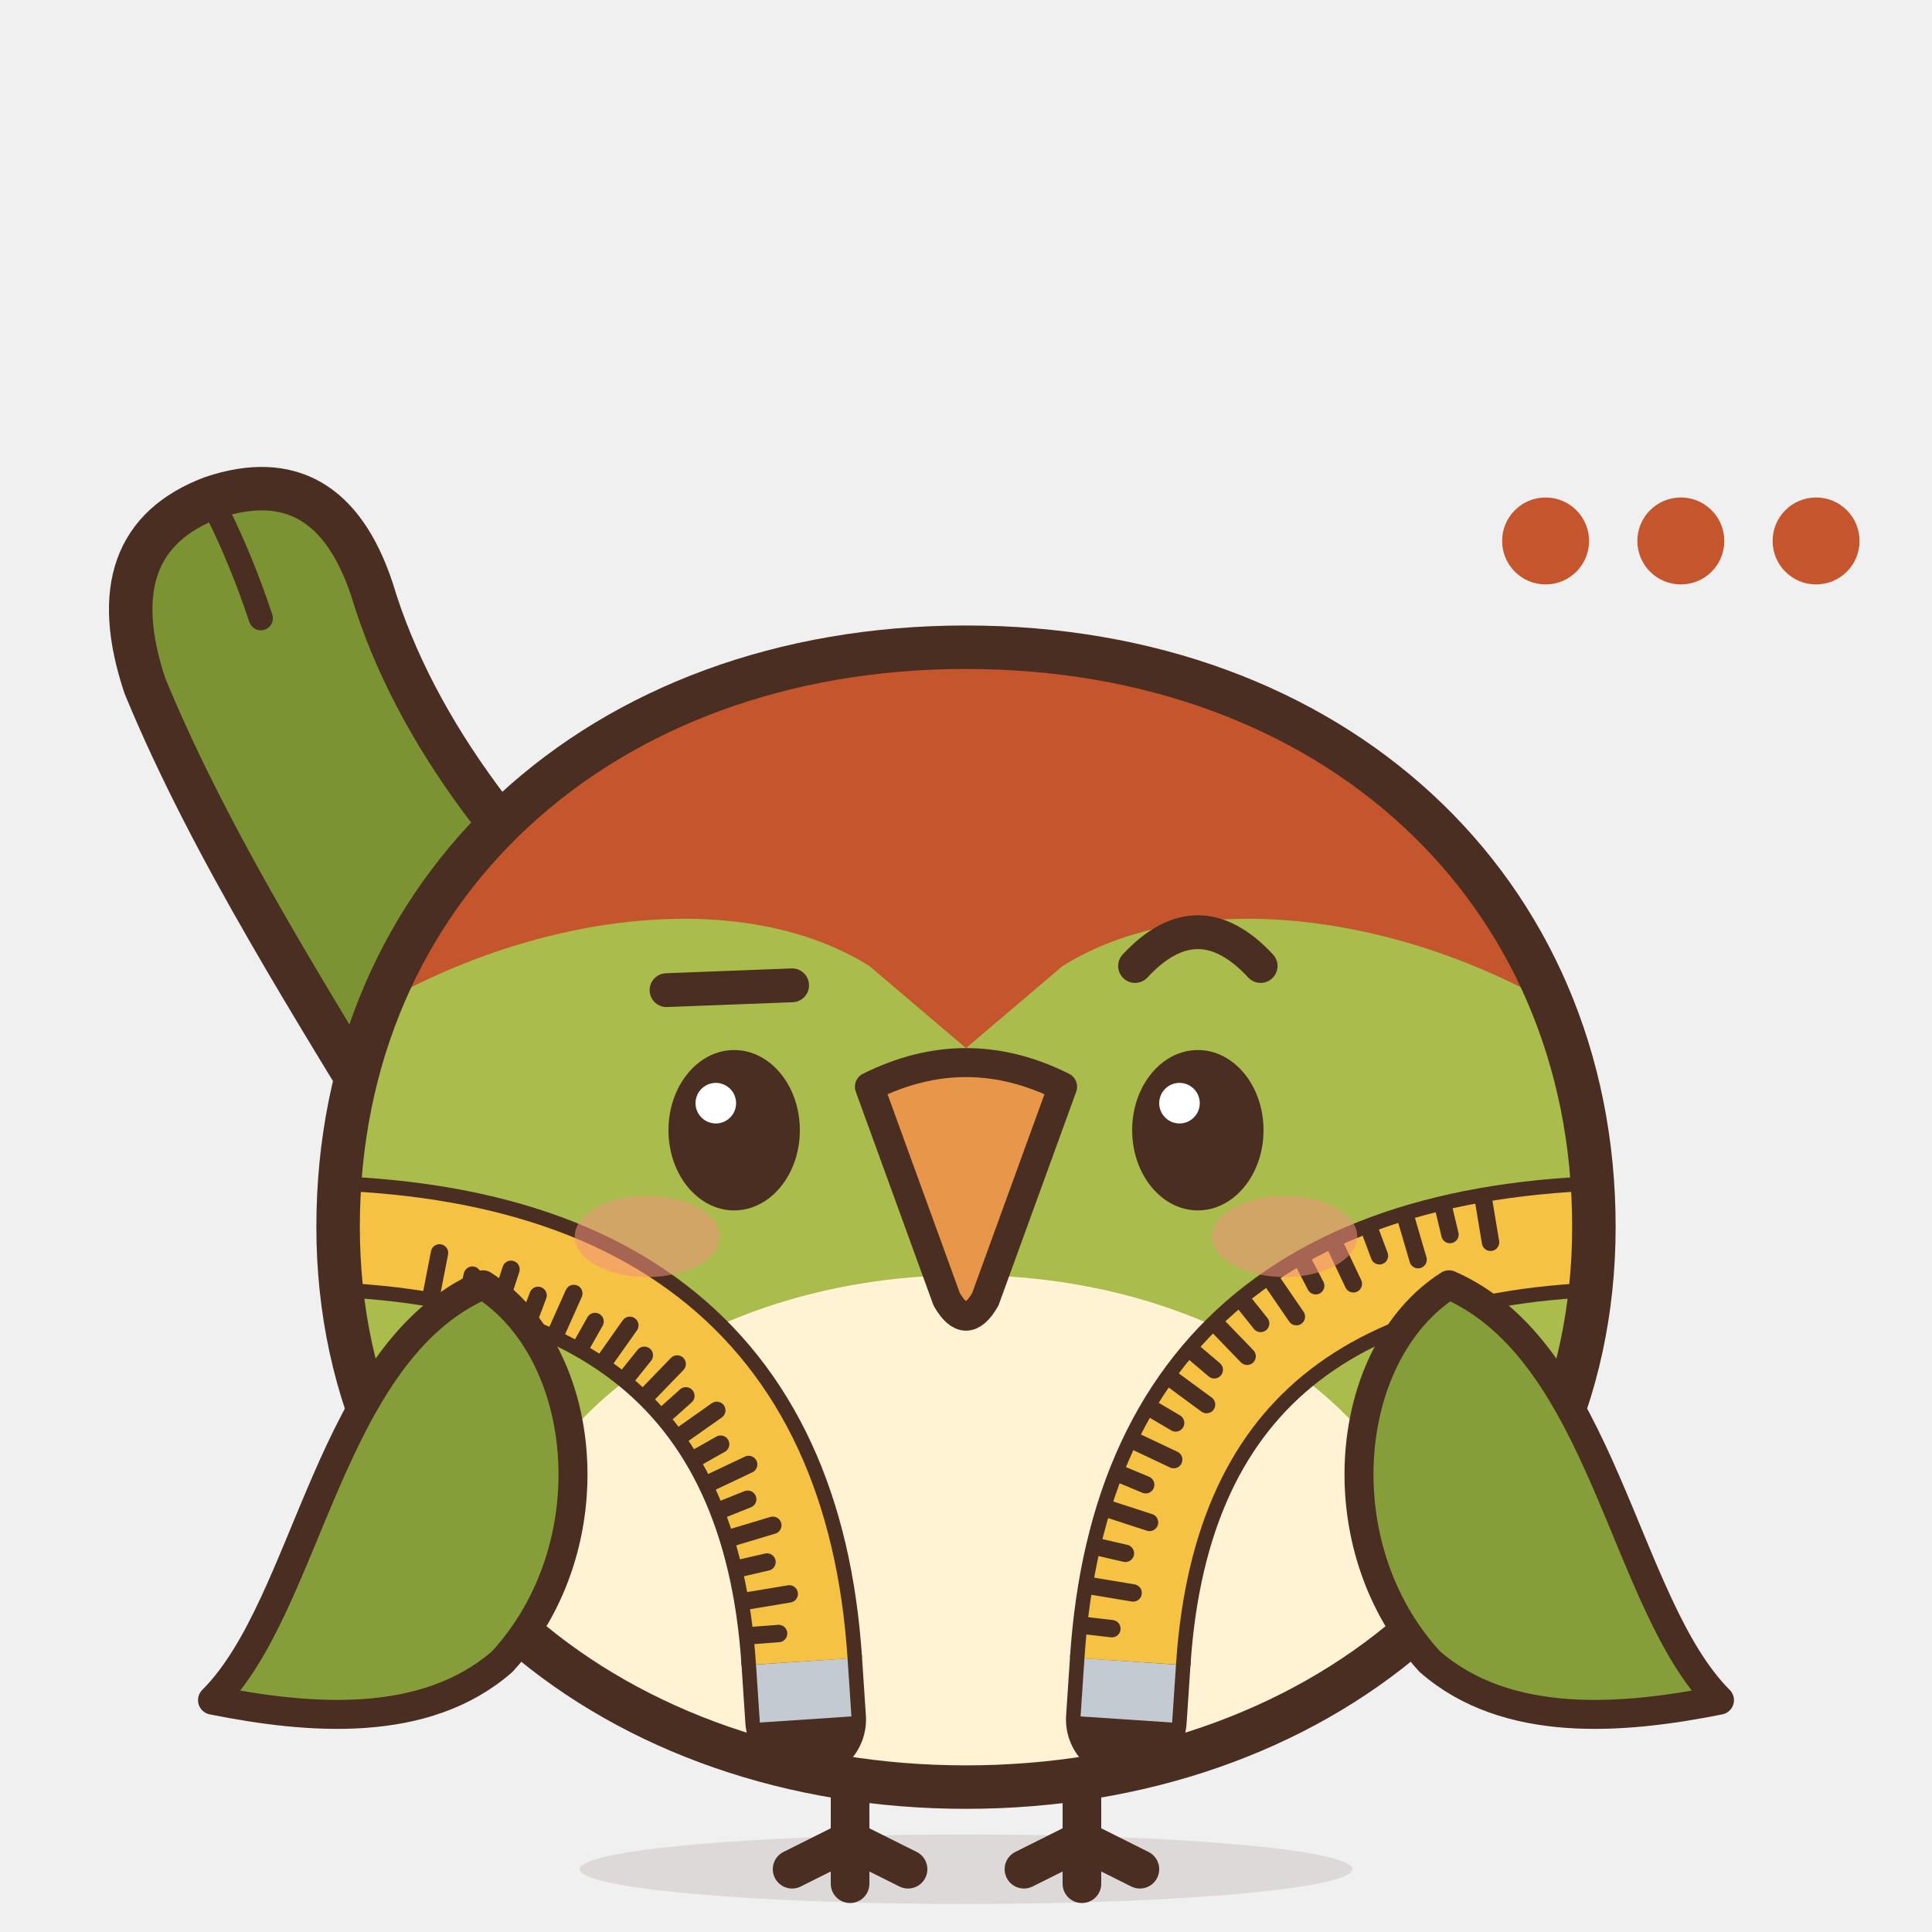
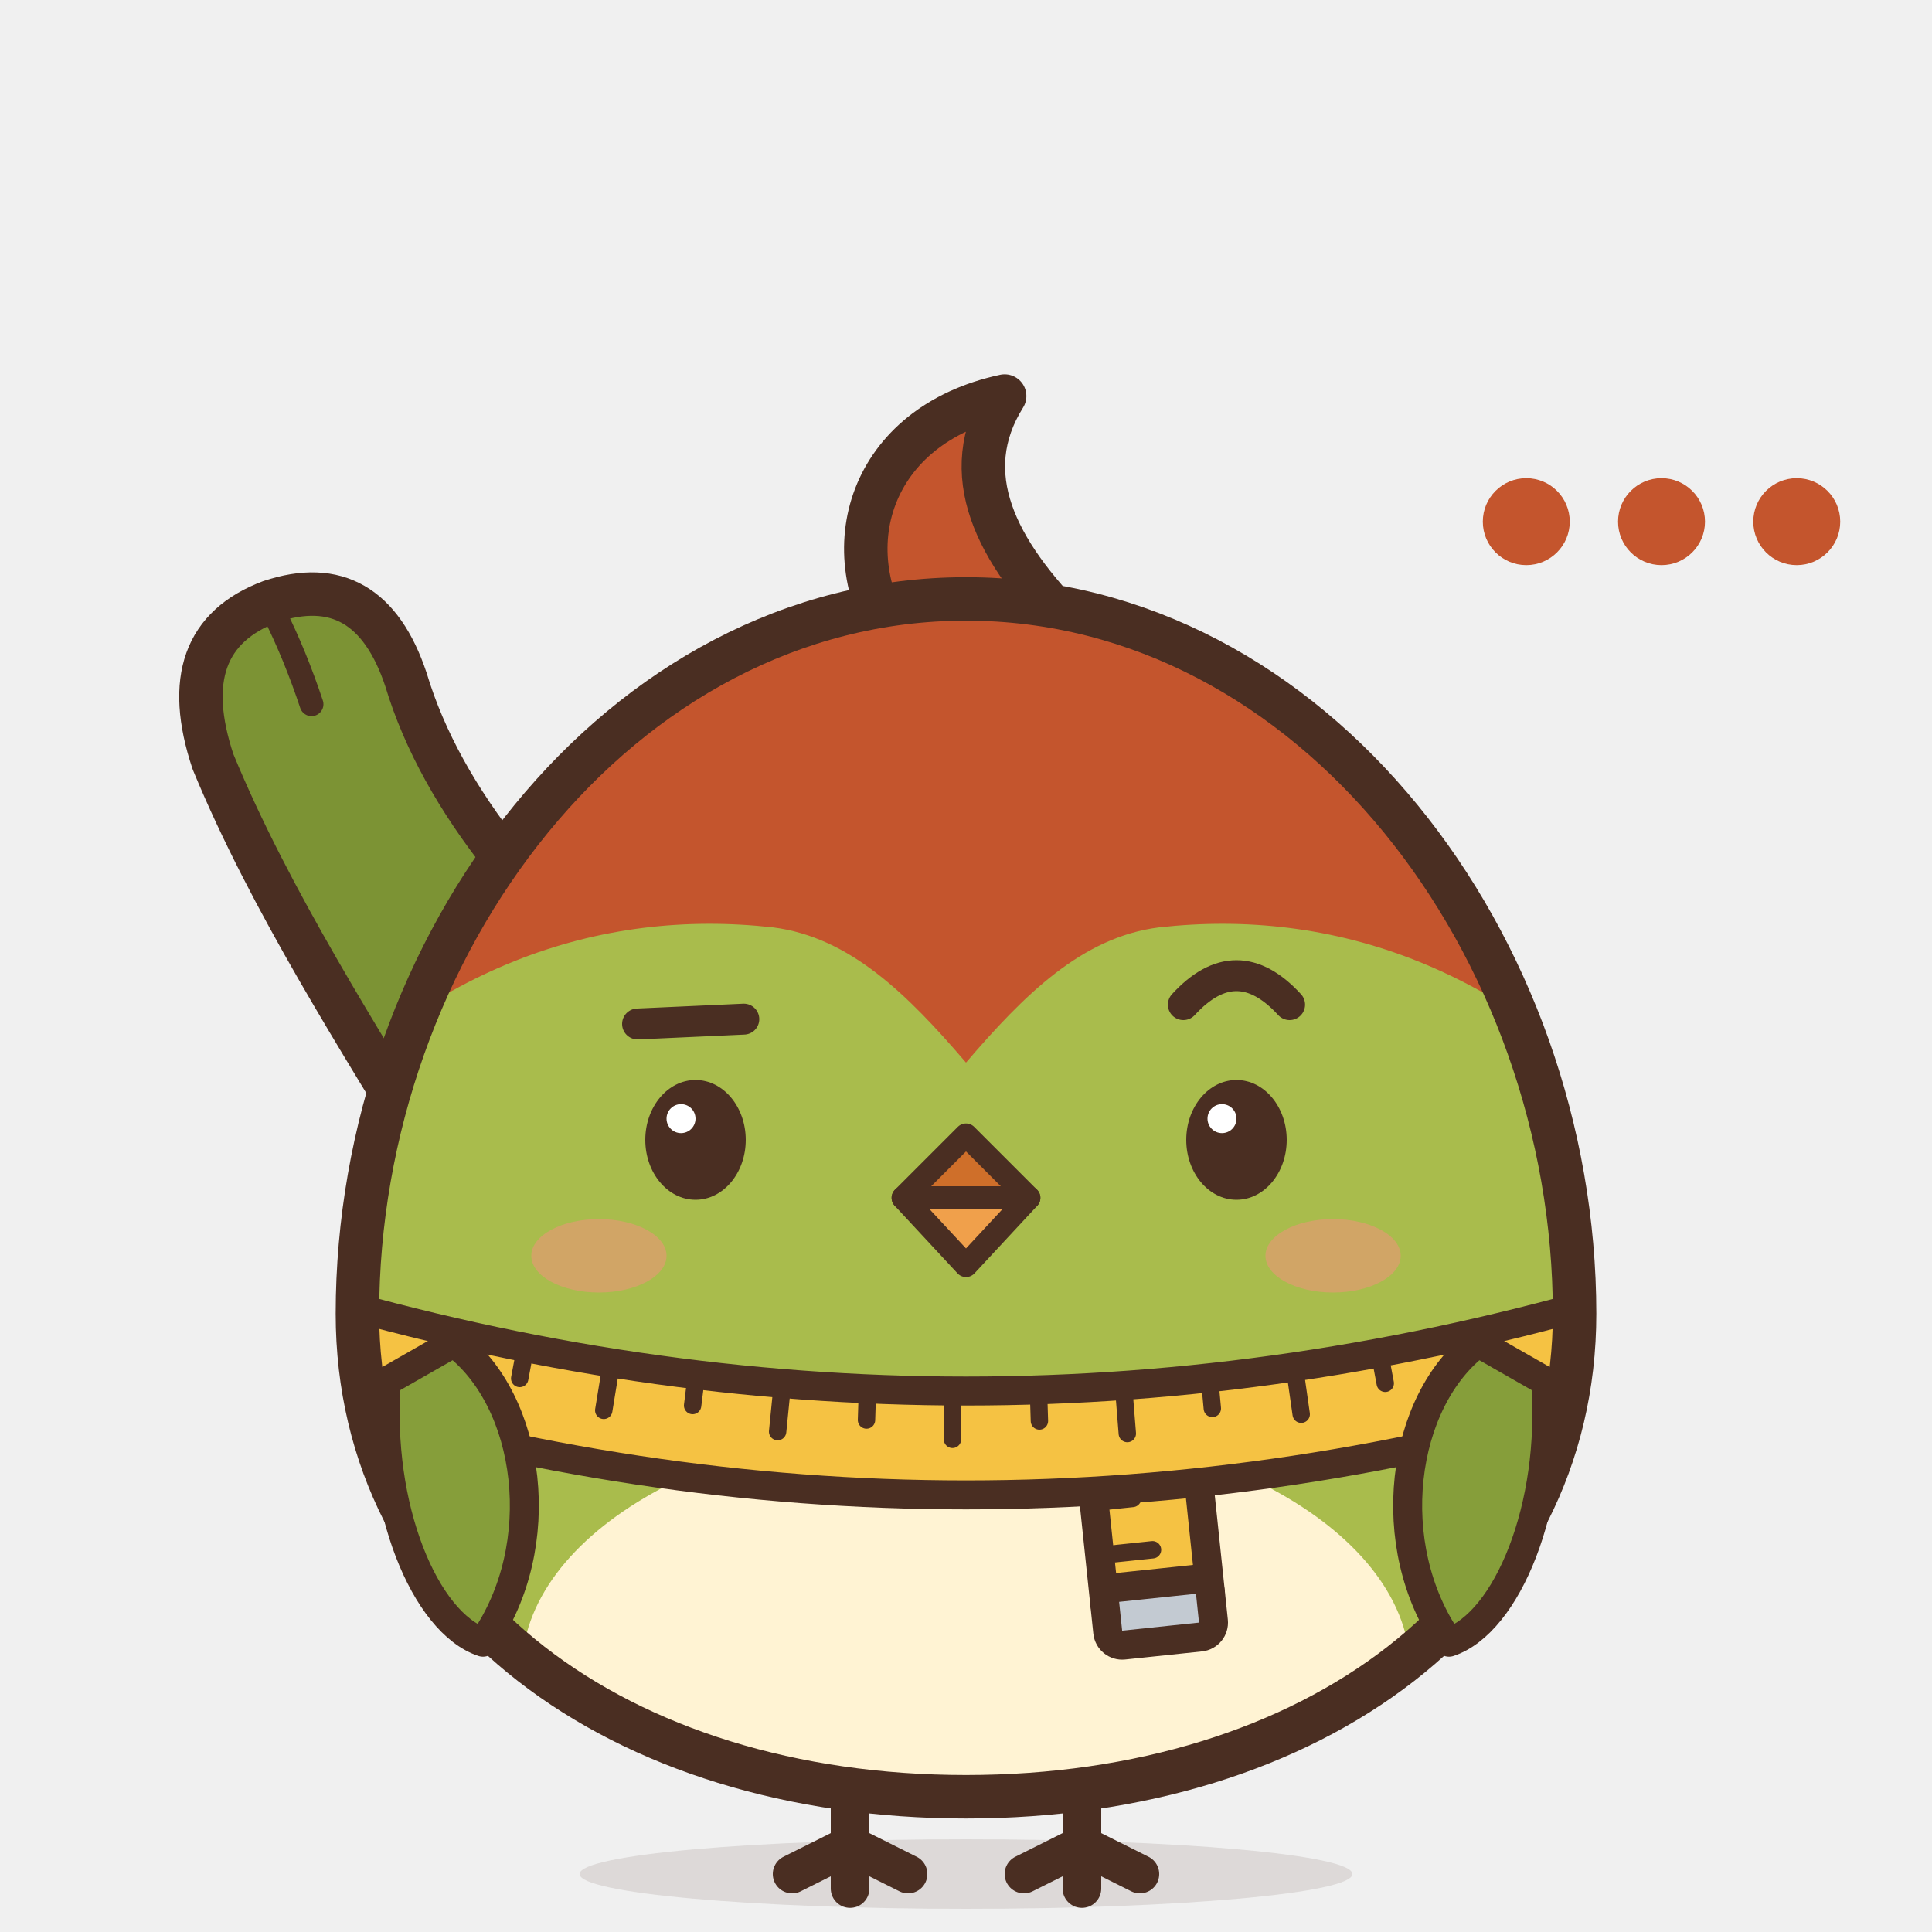
<svg xmlns="http://www.w3.org/2000/svg" viewBox="0 0 200 200" width="200" height="200" role="img" aria-labelledby="t d">
-   <style>.tail{transform-box:fill-box;transform-origin:90% 92%}.wing{transform-box:fill-box}.wing.l{transform-origin:68% 4%}.wing.r{transform-origin:32% 4%}.eye{transform-box:fill-box;transform-origin:50% 50%}.bird{transform-box:fill-box;transform-origin:50% 100%;animation:tilt 3.2s ease-in-out infinite}.pupils{animation:look 3.2s ease-in-out infinite}.tail{animation:bob 3.2s ease-in-out infinite}.dot{animation:dot 1.2s ease-in-out infinite}.dot:nth-child(2){animation-delay:.2s}.dot:nth-child(3){animation-delay:.4s}@keyframes tilt{0%,100%{transform:rotate(0)}18%,38%{transform:rotate(-6deg)}60%,80%{transform:rotate(6deg)}}@keyframes look{0%,100%{transform:translateX(0)}18%,38%{transform:translateX(-3.5px)}60%,80%{transform:translateX(3.5px)}}@keyframes bob{0%,100%{transform:rotate(0)}50%{transform:rotate(-4deg)}}@keyframes dot{0%,100%{opacity:.25;transform:translateY(0)}40%{opacity:1;transform:translateY(-4px)}}@media (prefers-reduced-motion: reduce){*{animation:none!important}}</style>
+   <style>.tail{transform-box:fill-box;transform-origin:90% 92%}.wing{transform-box:fill-box;transform-origin:50% 5%}.eye{transform-box:fill-box;transform-origin:50% 50%}.bird{transform-box:fill-box;transform-origin:50% 100%;animation:tilt 3.2s ease-in-out infinite}.pupils{animation:look 3.2s ease-in-out infinite}.tail{animation:bob 3.2s ease-in-out infinite}.dot{animation:dot 1.2s ease-in-out infinite}.dot:nth-child(2){animation-delay:.2s}.dot:nth-child(3){animation-delay:.4s}@keyframes tilt{0%,100%{transform:rotate(0)}18%,38%{transform:rotate(-6deg)}60%,80%{transform:rotate(6deg)}}@keyframes look{0%,100%{transform:translateX(0)}18%,38%{transform:translateX(-3.5px)}60%,80%{transform:translateX(3.5px)}}@keyframes bob{0%,100%{transform:rotate(0)}50%{transform:rotate(-4deg)}}@keyframes dot{0%,100%{opacity:.25;transform:translateY(0)}40%{opacity:1;transform:translateY(-4px)}}@media (prefers-reduced-motion: reduce){*{animation:none!important}}</style>
  <defs>
-     <clipPath id="fitz-body">
-       <path d="M100 67 C 138 67, 165 92, 165 127 C 165 162, 136 185, 100 185 C 64 185, 35 162, 35 127 C 35 92, 62 67, 100 67 Z" />
-     </clipPath>
-     <clipPath id="fitz-body-tape">
-       <path d="M100 67 C 138 67, 165 92, 165 127 C 165 162, 136 185, 100 185 C 64 185, 35 162, 35 127 C 35 92, 62 67, 100 67 Z" />
-       <rect x="60" y="150" width="80" height="50" />
+     <clipPath id="fitz">
+       <path d="M100 62 C 136 62, 163 98, 163 136 C 163 166, 136 186, 100 186 C 64 186, 37 166, 37 136 C 37 98, 64 62, 100 62 Z" />
    </clipPath>
  </defs>
-   <ellipse class="shadow" cx="100" cy="193.5" rx="40" ry="3.6" fill="#4A2E22" opacity=".12" />
+   <ellipse class="shadow" cx="100" cy="194" rx="40" ry="3.6" fill="#4A2E22" opacity=".12" />
  <g class="bird">
    <g class="feet">
-       <path d="M88 181 L88 190.5 M82 193.5 L88 190.5 L94 193.5 M88 190.5 L88 195" stroke="#4A2E22" stroke-width="4" stroke-linecap="round" stroke-linejoin="round" fill="none" />
-       <path d="M112 181 L112 190.5 M106 193.5 L112 190.5 L118 193.5 M112 190.5 L112 195" stroke="#4A2E22" stroke-width="4" stroke-linecap="round" stroke-linejoin="round" fill="none" />
+       <path d="M88 183 L88 191 M82 194 L88 191 L94 194 M88 191 L88 195.5" stroke="#4A2E22" stroke-width="4" stroke-linecap="round" stroke-linejoin="round" fill="none" />
+       <path d="M112 183 L112 191 M106 194 L112 191 L118 194 M112 191 L112 195.5" stroke="#4A2E22" stroke-width="4" stroke-linecap="round" stroke-linejoin="round" fill="none" />
    </g>
    <g class="tail">
-       <path d="M68 102 L42 120 C 33 105, 22 88, 15 71 Q 10 56 22 51.5 Q 34 47.5 38.5 61 C 43 76, 54 90, 68 102 Z" fill="#7C9334" stroke="#4A2E22" stroke-width="4.5" stroke-linejoin="round" />
-       <path d="M22.5 53 Q 25 58 27 64" fill="none" stroke="#4A2E22" stroke-width="2.5" stroke-linecap="round" />
+       <g transform="translate(9.3 16.8) scale(.85)">
+         <path d="M70 104 L42 122 C 33 107, 22 90, 15 73 Q 10 58 22 53.5 Q 34 49.5 38.5 63 C 43 78, 55 92, 70 104 Z" fill="#7C9334" stroke="#4A2E22" stroke-width="5.29" stroke-linejoin="round" />
+         <path d="M22.5 55 Q 25 60 27 66" fill="none" stroke="#4A2E22" stroke-width="2.9" stroke-linecap="round" />
+       </g>
+     </g>
+     <g class="tuft">
+       <path d="M93 67 C 86 57, 90 44, 104 41 C 99 49, 103 57, 111 65 Z" fill="#C4552D" stroke="#4A2E22" stroke-width="4.5" stroke-linejoin="round" />
    </g>
    <g class="body">
-       <path d="M100 67 C 138 67, 165 92, 165 127 C 165 162, 136 185, 100 185 C 64 185, 35 162, 35 127 C 35 92, 62 67, 100 67 Z" fill="#A9BC4C" />
-       <g clip-path="url(#fitz-body)">
-         <path d="M28 112 C 46 96, 74 90, 90 100 L100 108.5 L110 100 C 126 90, 154 96, 172 112 L172 40 L28 40 Z" fill="#C4552D" />
-         <ellipse cx="100.0" cy="166" rx="48" ry="34" fill="#FFF3D3" />
+       <path d="M100 62 C 136 62, 163 98, 163 136 C 163 166, 136 186, 100 186 C 64 186, 37 166, 37 136 C 37 98, 64 62, 100 62 Z" fill="#A9BC4C" />
+       <g clip-path="url(#fitz)">
+         <path d="M28 118 C 44 100, 62 94, 80 96 C 88 97, 94 103, 100 110 C 106 103, 112 97, 120 96 C 138 94, 156 100, 172 118 L172 40 L28 40 Z" fill="#C4552D" />
+         <ellipse cx="100" cy="173" rx="46" ry="26" fill="#FFF3D3" />
      </g>
-       <g class="tape" clip-path="url(#fitz-body-tape)">
-         <path d="M26 128 Q80 126 83 172" fill="none" stroke="#4A2E22" stroke-width="12.5" />
-         <path d="M83 172 L83.4 178" fill="none" stroke="#4A2E22" stroke-width="12.5" stroke-linecap="round" />
-         <path d="M26 128 Q80 126 83 172" fill="none" stroke="#F5C243" stroke-width="9.5" />
-         <path d="M83 172 L83.4 178" fill="none" stroke="#C3CAD2" stroke-width="9.5" />
-         <path d="M44.7 133.8 L45.5 129.7 M48.3 134.5 L48.9 132 M51.6 135.4 L52.9 131.4 M54.8 136.5 L55.7 134.1 M57.7 137.7 L59.4 133.9 M60.3 139.1 L61.6 136.8 M62.8 140.6 L65.2 137.2 M65.1 142.3 L66.7 140.3 M67.2 144.2 L70.1 141.2 M69.1 146.2 L71 144.5 M70.8 148.4 L74.2 146 M72.3 150.8 L74.6 149.5 M73.7 153.4 L77.5 151.6 M74.9 156.2 L77.4 155.2 M76 159.1 L80 157.9 M76.8 162.3 L79.4 161.7 M77.5 165.7 L81.7 165 M78 169.3 L80.6 169.1" stroke="#4A2E22" stroke-width="1.8" stroke-linecap="round" />
-         <path d="M174 128 Q120 126 117 172" fill="none" stroke="#4A2E22" stroke-width="12.5" />
-         <path d="M117 172 L116.6 178" fill="none" stroke="#4A2E22" stroke-width="12.5" stroke-linecap="round" />
-         <path d="M174 128 Q120 126 117 172" fill="none" stroke="#F5C243" stroke-width="9.5" />
-         <path d="M117 172 L116.6 178" fill="none" stroke="#C3CAD2" stroke-width="9.5" />
-         <path d="M153.6 124.4 L154.3 128.6 M149.5 125.3 L150.1 127.8 M145.6 126.3 L146.8 130.4 M141.9 127.6 L142.8 130 M138.3 129.1 L140.1 132.9 M135 130.8 L136.2 133.1 M131.8 132.8 L134.2 136.3 M128.9 135 L130.5 137 M126.2 137.4 L129.1 140.4 M123.7 140.1 L125.7 141.8 M121.5 142.9 L124.9 145.4 M119.5 146 L121.7 147.3 M117.7 149.3 L121.5 151.1 M116.2 152.7 L118.6 153.7 M115 156.3 L119 157.6 M113.9 160.2 L116.5 160.8 M113.1 164.2 L117.3 164.9 M112.5 168.3 L115.1 168.6" stroke="#4A2E22" stroke-width="1.8" stroke-linecap="round" />
+       <g transform="translate(118 148) rotate(-6)">
+         <rect x="-5.5" y="0" width="11" height="19" rx="1.5" fill="#F5C243" stroke="#4A2E22" stroke-width="3" />
+         <path d="M-5.5 7 L-1.5 7 M-5.5 12.5 L0 12.5" stroke="#4A2E22" stroke-width="1.8" stroke-linecap="round" />
+         <rect x="-5.5" y="16" width="11" height="6" rx="1.5" fill="#C3CAD2" stroke="#4A2E22" stroke-width="3" />
      </g>
-       <path d="M100 67 C 138 67, 165 92, 165 127 C 165 162, 136 185, 100 185 C 64 185, 35 162, 35 127 C 35 92, 62 67, 100 67 Z" fill="none" stroke="#4A2E22" stroke-width="4.5" />
+       <g class="band" clip-path="url(#fitz)">
+         <path d="M32 134 Q100 154 168 134 L168 144.5 Q100 165 32 144.5 Z" fill="#F5C243" />
+         <path d="M45.6 137.6 L44.5 142.5 M54.4 139.5 L53.8 142.7 M63.3 141.1 L62.5 146 M72.1 142.3 L71.7 145.5 M81 143.2 L80.5 148.2 M89.8 143.8 L89.7 147 M98.6 144 L98.6 149 M107.5 143.9 L107.6 147.1 M116.3 143.4 L116.7 148.4 M125.2 142.6 L125.5 145.8 M134 141.5 L134.7 146.4 M142.8 140 L143.4 143.2 M151.7 138.2 L152.8 143.1" stroke="#4A2E22" stroke-width="1.8" stroke-linecap="round" />
+         <path d="M32 134 Q100 154 168 134" fill="none" stroke="#4A2E22" stroke-width="3" />
+         <path d="M32 144.5 Q100 165 168 144.5" fill="none" stroke="#4A2E22" stroke-width="3" />
+       </g>
+       <path d="M100 62 C 136 62, 163 98, 163 136 C 163 166, 136 186, 100 186 C 64 186, 37 166, 37 136 C 37 98, 64 62, 100 62 Z" fill="none" stroke="#4A2E22" stroke-width="4.5" />
      <g class="wing l">
-         <path d="M50 133 C 61 140, 63 160, 52 172 C 44 179, 32 178, 22 176 C 32 166, 34 140, 50 133 Z" fill="#869E3A" stroke="#4A2E22" stroke-width="3" stroke-linejoin="round" />
+         <path d="M47 139 C 55 145, 57 160, 50 170 C 44 168, 39 156, 40 143 Z" fill="#869E3A" stroke="#4A2E22" stroke-width="3" stroke-linejoin="round" />
      </g>
      <g class="wing r">
-         <path d="M150 133 C 139 140, 137 160, 148 172 C 156 179, 168 178, 178 176 C 168 166, 166 140, 150 133 Z" fill="#869E3A" stroke="#4A2E22" stroke-width="3" stroke-linejoin="round" />
+         <path d="M153 139 C 145 145, 143 160, 150 170 C 156 168, 161 156, 160 143 Z" fill="#869E3A" stroke="#4A2E22" stroke-width="3" stroke-linejoin="round" />
      </g>
      <g class="blush" fill="#F2917C" opacity=".55">
-         <ellipse cx="67" cy="128" rx="7.5" ry="4.2" />
-         <ellipse cx="133" cy="128" rx="7.5" ry="4.2" />
+         <ellipse cx="62" cy="130" rx="7" ry="3.8" />
+         <ellipse cx="138" cy="130" rx="7" ry="3.8" />
      </g>
      <g class="pupils">
        <g class="eye">
-           <ellipse cx="76" cy="117" rx="6.8" ry="8.3" fill="#4A2E22" />
-           <circle cx="74.1" cy="114.2" r="2.1" fill="#FFFFFF" />
+           <ellipse cx="72" cy="118" rx="5.2" ry="6.2" fill="#4A2E22" />
+           <circle cx="70.5" cy="115.8" r="1.5" fill="#FFFFFF" />
        </g>
        <g class="eye">
-           <ellipse cx="124" cy="117" rx="6.8" ry="8.3" fill="#4A2E22" />
-           <circle cx="122.1" cy="114.2" r="2.1" fill="#FFFFFF" />
+           <ellipse cx="128" cy="118" rx="5.2" ry="6.2" fill="#4A2E22" />
+           <circle cx="126.5" cy="115.8" r="1.5" fill="#FFFFFF" />
        </g>
      </g>
      <g class="brows">
-         <path d="M69 102.5 L82 102" stroke="#4A2E22" stroke-width="3.5" stroke-linecap="round" fill="none" />
-         <path d="M117.5 100 Q124 93 130.5 100" stroke="#4A2E22" stroke-width="3.5" stroke-linecap="round" fill="none" />
+         <path d="M66 106 L77 105.5" stroke="#4A2E22" stroke-width="3.2" stroke-linecap="round" fill="none" />
+         <path d="M122.5 104 Q128 98 133.5 104" stroke="#4A2E22" stroke-width="3.2" stroke-linecap="round" fill="none" />
      </g>
      <g class="beak">
-         <path d="M90 112.5 Q100 107.5 110 112.5 L102 134.5 Q100 138 98 134.5 Z" fill="#E8964A" stroke="#4A2E22" stroke-width="3" stroke-linejoin="round" />
+         <path d="M93.5 124 L106.5 124 L100 131 Z" fill="#F0A04B" stroke="#4A2E22" stroke-width="2.4" stroke-linejoin="round" />
+         <path d="M93.5 124 L100 117.5 L106.5 124 Z" fill="#CF6F2A" stroke="#4A2E22" stroke-width="2.4" stroke-linejoin="round" />
      </g>
    </g>
  </g>
  <g>
-     <circle class="dot" cx="160" cy="56" r="4.5" fill="#C4552D" />
-     <circle class="dot" cx="174" cy="56" r="4.5" fill="#C4552D" />
-     <circle class="dot" cx="188" cy="56" r="4.5" fill="#C4552D" />
+     <circle class="dot" cx="158" cy="54" r="4.5" fill="#C4552D" />
+     <circle class="dot" cx="172" cy="54" r="4.5" fill="#C4552D" />
+     <circle class="dot" cx="186" cy="54" r="4.5" fill="#C4552D" />
  </g>
</svg>
